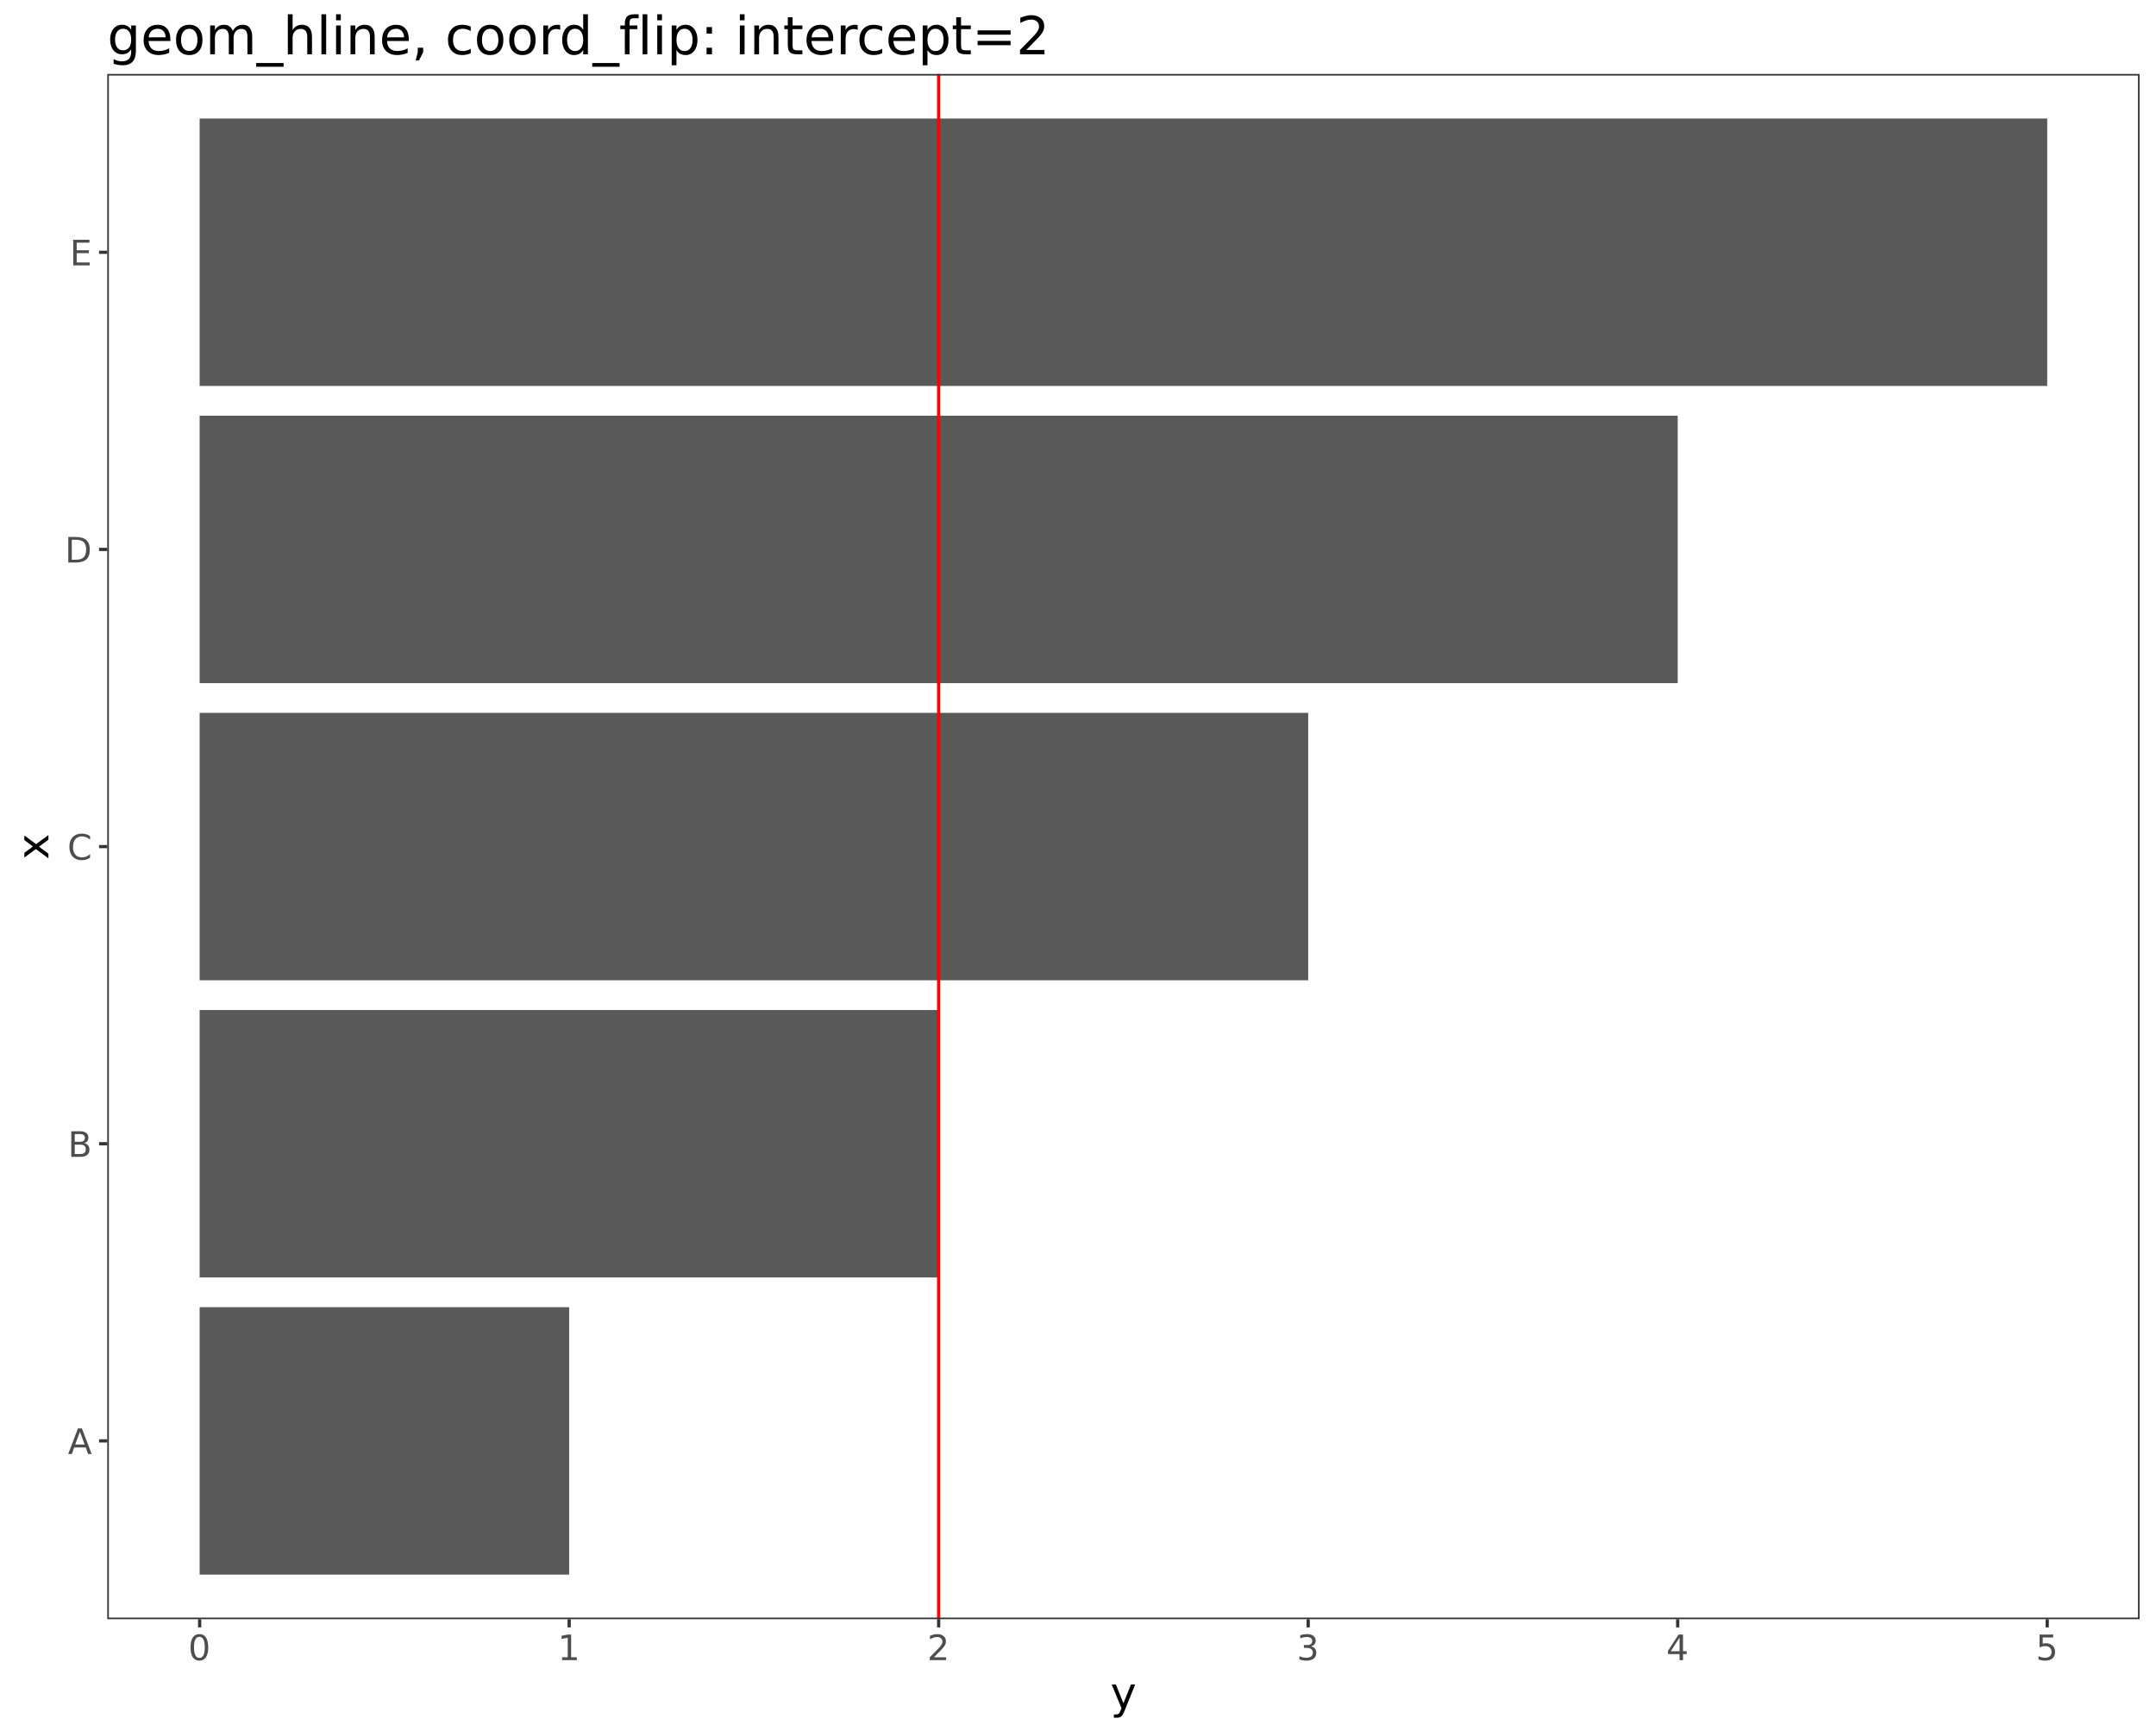
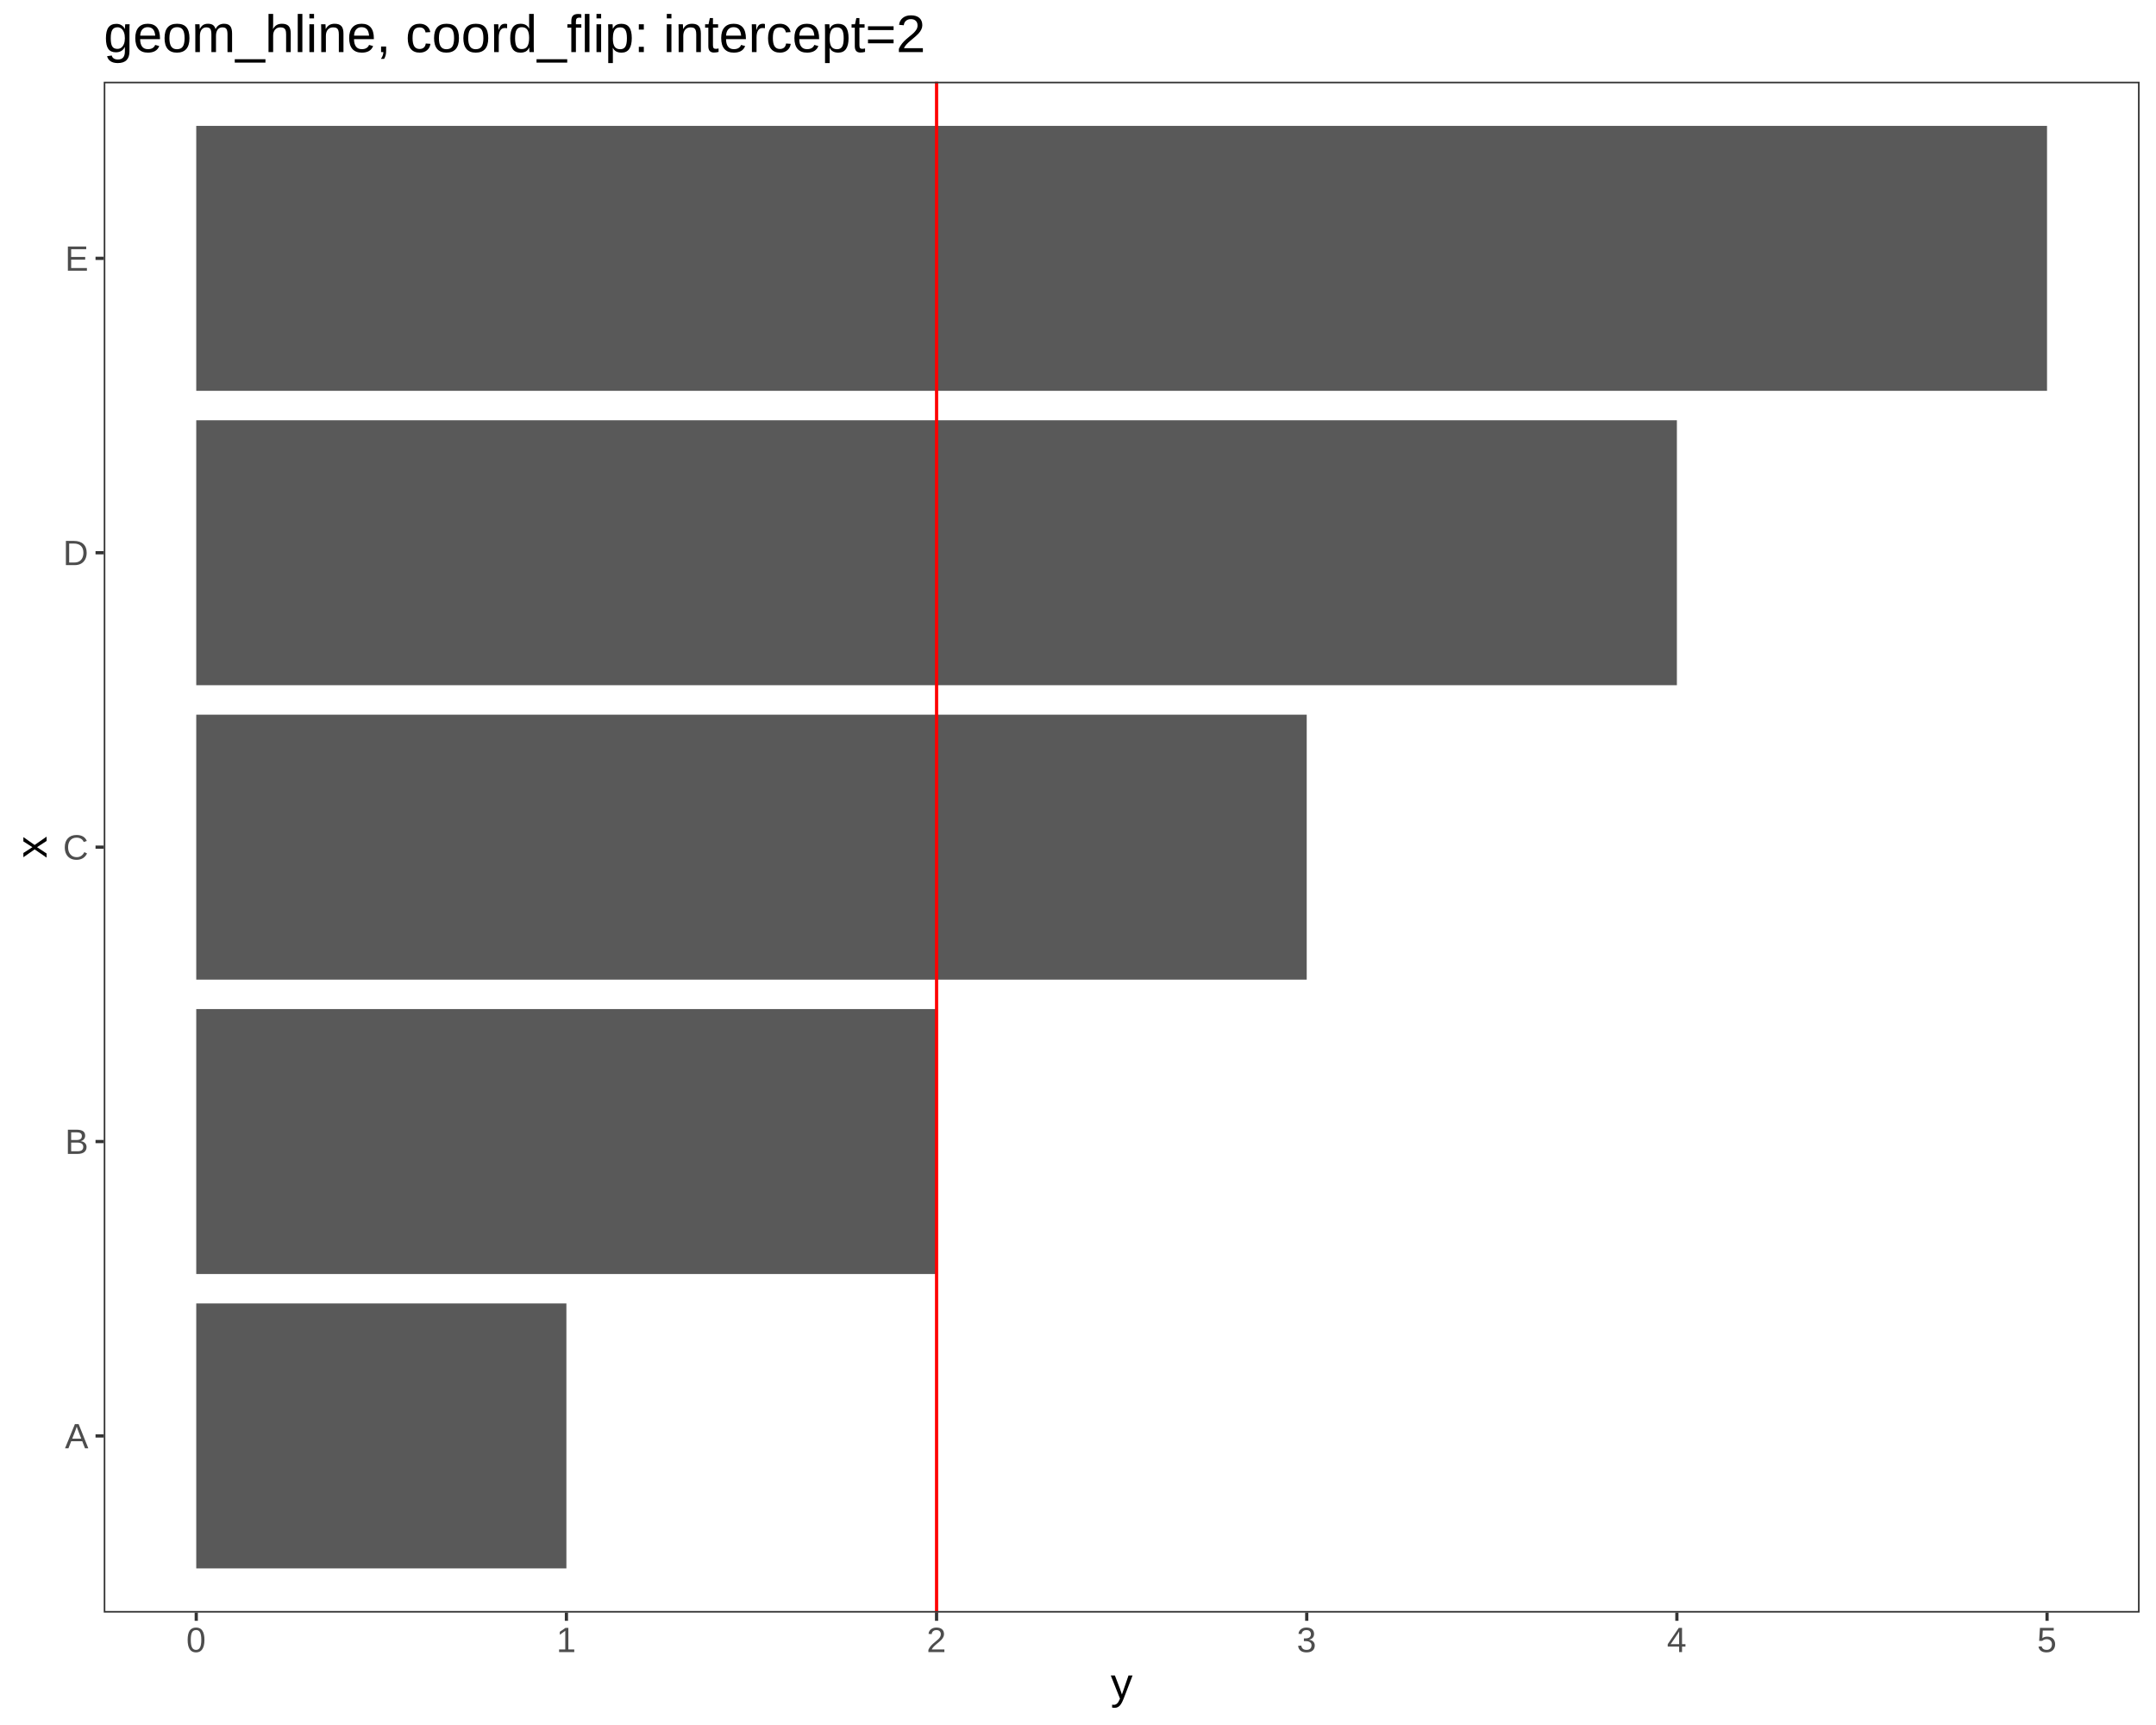
<svg xmlns="http://www.w3.org/2000/svg" viewBox="0 0 720.00 576.00">
  <defs>
    <style type="text/css">
    line, polyline, path, rect, circle {
      fill: none;
      stroke: #000000;
      stroke-linecap: round;
      stroke-linejoin: round;
      stroke-miterlimit: 10.00;
    }
  </style>
  </defs>
  <rect width="100%" height="100%" style="stroke: none; fill: #FFFFFF;" />
  <rect x="0.00" y="0.00" width="720.00" height="576.00" style="stroke-width: 1.07; stroke: #FFFFFF; fill: #FFFFFF;" />
  <defs>
    <clipPath id="cp1">
-       <rect x="35.82" y="24.70" width="678.70" height="515.97" />
+       <rect x="34.64" y="27.28" width="679.88" height="511.18" />
    </clipPath>
  </defs>
-   <rect x="35.82" y="24.70" width="678.70" height="515.97" style="stroke-width: 1.07; stroke: none; fill: #FFFFFF;" clip-path="url(#cp1)" />
-   <rect x="66.67" y="436.49" width="123.40" height="89.30" style="stroke-width: 1.07; stroke: none; stroke-linecap: butt; fill: #595959;" clip-path="url(#cp1)" />
-   <rect x="66.67" y="337.26" width="246.80" height="89.30" style="stroke-width: 1.07; stroke: none; stroke-linecap: butt; fill: #595959;" clip-path="url(#cp1)" />
-   <rect x="66.67" y="238.03" width="370.20" height="89.30" style="stroke-width: 1.07; stroke: none; stroke-linecap: butt; fill: #595959;" clip-path="url(#cp1)" />
-   <rect x="66.67" y="138.81" width="493.60" height="89.30" style="stroke-width: 1.07; stroke: none; stroke-linecap: butt; fill: #595959;" clip-path="url(#cp1)" />
-   <rect x="66.67" y="39.58" width="617.00" height="89.30" style="stroke-width: 1.07; stroke: none; stroke-linecap: butt; fill: #595959;" clip-path="url(#cp1)" />
-   <line x1="313.47" y1="540.67" x2="313.47" y2="24.70" style="stroke-width: 1.07; stroke: #FF0000; stroke-linecap: butt;" clip-path="url(#cp1)" />
-   <rect x="35.82" y="24.70" width="678.70" height="515.97" style="stroke-width: 1.07; stroke: #333333;" clip-path="url(#cp1)" />
+   <rect x="34.64" y="27.28" width="679.88" height="511.18" style="stroke-width: 1.07; stroke: none; fill: #FFFFFF;" clip-path="url(#cp1)" />
+   <rect x="65.54" y="435.24" width="123.61" height="88.47" style="stroke-width: 1.07; stroke: none; stroke-linecap: butt; fill: #595959;" clip-path="url(#cp1)" />
+   <rect x="65.54" y="336.94" width="247.23" height="88.47" style="stroke-width: 1.07; stroke: none; stroke-linecap: butt; fill: #595959;" clip-path="url(#cp1)" />
+   <rect x="65.54" y="238.64" width="370.84" height="88.47" style="stroke-width: 1.07; stroke: none; stroke-linecap: butt; fill: #595959;" clip-path="url(#cp1)" />
+   <rect x="65.54" y="140.33" width="494.46" height="88.47" style="stroke-width: 1.07; stroke: none; stroke-linecap: butt; fill: #595959;" clip-path="url(#cp1)" />
+   <rect x="65.54" y="42.03" width="618.07" height="88.47" style="stroke-width: 1.07; stroke: none; stroke-linecap: butt; fill: #595959;" clip-path="url(#cp1)" />
+   <line x1="312.77" y1="538.46" x2="312.77" y2="27.28" style="stroke-width: 1.07; stroke: #FF0000; stroke-linecap: butt;" clip-path="url(#cp1)" />
+   <rect x="34.64" y="27.28" width="679.88" height="511.18" style="stroke-width: 1.07; stroke: #333333;" clip-path="url(#cp1)" />
  <defs>
    <clipPath id="cp2">
      <rect x="0.00" y="0.00" width="720.00" height="576.00" />
    </clipPath>
  </defs>
  <g clip-path="url(#cp2)">
-     <text x="22.68" y="485.51" style="font-size: 8.80pt; fill: #4D4D4D; font-family: Bitstream Vera Sans;">A</text>
+     <text x="21.70" y="483.61" style="font-size: 8.80pt; fill: #4D4D4D; font-family: Liberation Sans;">A</text>
  </g>
  <g clip-path="url(#cp2)">
-     <text x="22.65" y="386.29" style="font-size: 8.80pt; fill: #4D4D4D; font-family: Bitstream Vera Sans;">B</text>
+     <text x="21.70" y="385.30" style="font-size: 8.80pt; fill: #4D4D4D; font-family: Liberation Sans;">B</text>
  </g>
  <g clip-path="url(#cp2)">
-     <text x="22.51" y="287.06" style="font-size: 8.80pt; fill: #4D4D4D; font-family: Bitstream Vera Sans;">C</text>
+     <text x="21.04" y="287.00" style="font-size: 8.80pt; fill: #4D4D4D; font-family: Liberation Sans;">C</text>
  </g>
  <g clip-path="url(#cp2)">
-     <text x="21.65" y="187.84" style="font-size: 8.80pt; fill: #4D4D4D; font-family: Bitstream Vera Sans;">D</text>
+     <text x="21.04" y="188.70" style="font-size: 8.80pt; fill: #4D4D4D; font-family: Liberation Sans;">D</text>
  </g>
  <g clip-path="url(#cp2)">
-     <text x="23.30" y="88.61" style="font-size: 8.80pt; fill: #4D4D4D; font-family: Bitstream Vera Sans;">E</text>
+     <text x="21.70" y="90.39" style="font-size: 8.80pt; fill: #4D4D4D; font-family: Liberation Sans;">E</text>
  </g>
-   <polyline points="33.08,481.14 35.82,481.14 " style="stroke-width: 1.07; stroke: #333333; stroke-linecap: butt;" clip-path="url(#cp2)" />
-   <polyline points="33.08,381.91 35.82,381.91 " style="stroke-width: 1.07; stroke: #333333; stroke-linecap: butt;" clip-path="url(#cp2)" />
-   <polyline points="33.08,282.69 35.82,282.69 " style="stroke-width: 1.07; stroke: #333333; stroke-linecap: butt;" clip-path="url(#cp2)" />
-   <polyline points="33.08,183.46 35.82,183.46 " style="stroke-width: 1.07; stroke: #333333; stroke-linecap: butt;" clip-path="url(#cp2)" />
-   <polyline points="33.08,84.24 35.82,84.24 " style="stroke-width: 1.07; stroke: #333333; stroke-linecap: butt;" clip-path="url(#cp2)" />
-   <polyline points="66.67,543.41 66.67,540.67 " style="stroke-width: 1.07; stroke: #333333; stroke-linecap: butt;" clip-path="url(#cp2)" />
-   <polyline points="190.07,543.41 190.07,540.67 " style="stroke-width: 1.07; stroke: #333333; stroke-linecap: butt;" clip-path="url(#cp2)" />
-   <polyline points="313.47,543.41 313.47,540.67 " style="stroke-width: 1.07; stroke: #333333; stroke-linecap: butt;" clip-path="url(#cp2)" />
-   <polyline points="436.87,543.41 436.87,540.67 " style="stroke-width: 1.07; stroke: #333333; stroke-linecap: butt;" clip-path="url(#cp2)" />
-   <polyline points="560.27,543.41 560.27,540.67 " style="stroke-width: 1.07; stroke: #333333; stroke-linecap: butt;" clip-path="url(#cp2)" />
-   <polyline points="683.67,543.41 683.67,540.67 " style="stroke-width: 1.07; stroke: #333333; stroke-linecap: butt;" clip-path="url(#cp2)" />
+   <polyline points="31.90,479.48 34.64,479.48 " style="stroke-width: 1.07; stroke: #333333; stroke-linecap: butt;" clip-path="url(#cp2)" />
+   <polyline points="31.90,381.18 34.64,381.18 " style="stroke-width: 1.07; stroke: #333333; stroke-linecap: butt;" clip-path="url(#cp2)" />
+   <polyline points="31.90,282.87 34.64,282.87 " style="stroke-width: 1.07; stroke: #333333; stroke-linecap: butt;" clip-path="url(#cp2)" />
+   <polyline points="31.90,184.57 34.64,184.57 " style="stroke-width: 1.07; stroke: #333333; stroke-linecap: butt;" clip-path="url(#cp2)" />
+   <polyline points="31.90,86.27 34.64,86.27 " style="stroke-width: 1.07; stroke: #333333; stroke-linecap: butt;" clip-path="url(#cp2)" />
+   <polyline points="65.54,541.20 65.54,538.46 " style="stroke-width: 1.07; stroke: #333333; stroke-linecap: butt;" clip-path="url(#cp2)" />
+   <polyline points="189.16,541.20 189.16,538.46 " style="stroke-width: 1.07; stroke: #333333; stroke-linecap: butt;" clip-path="url(#cp2)" />
+   <polyline points="312.77,541.20 312.77,538.46 " style="stroke-width: 1.07; stroke: #333333; stroke-linecap: butt;" clip-path="url(#cp2)" />
+   <polyline points="436.39,541.20 436.39,538.46 " style="stroke-width: 1.07; stroke: #333333; stroke-linecap: butt;" clip-path="url(#cp2)" />
+   <polyline points="560.00,541.20 560.00,538.46 " style="stroke-width: 1.07; stroke: #333333; stroke-linecap: butt;" clip-path="url(#cp2)" />
+   <polyline points="683.62,541.20 683.62,538.46 " style="stroke-width: 1.07; stroke: #333333; stroke-linecap: butt;" clip-path="url(#cp2)" />
  <g clip-path="url(#cp2)">
-     <text x="62.85" y="554.35" style="font-size: 8.80pt; fill: #4D4D4D; font-family: Bitstream Vera Sans;">0</text>
+     <text x="62.21" y="551.65" style="font-size: 8.80pt; fill: #4D4D4D; font-family: Liberation Sans;">0</text>
  </g>
  <g clip-path="url(#cp2)">
-     <text x="186.25" y="554.35" style="font-size: 8.80pt; fill: #4D4D4D; font-family: Bitstream Vera Sans;">1</text>
+     <text x="185.82" y="551.65" style="font-size: 8.80pt; fill: #4D4D4D; font-family: Liberation Sans;">1</text>
  </g>
  <g clip-path="url(#cp2)">
-     <text x="309.65" y="554.35" style="font-size: 8.80pt; fill: #4D4D4D; font-family: Bitstream Vera Sans;">2</text>
+     <text x="309.44" y="551.65" style="font-size: 8.80pt; fill: #4D4D4D; font-family: Liberation Sans;">2</text>
  </g>
  <g clip-path="url(#cp2)">
-     <text x="433.05" y="554.35" style="font-size: 8.80pt; fill: #4D4D4D; font-family: Bitstream Vera Sans;">3</text>
+     <text x="433.05" y="551.65" style="font-size: 8.80pt; fill: #4D4D4D; font-family: Liberation Sans;">3</text>
  </g>
  <g clip-path="url(#cp2)">
-     <text x="556.45" y="554.35" style="font-size: 8.80pt; fill: #4D4D4D; font-family: Bitstream Vera Sans;">4</text>
+     <text x="556.67" y="551.65" style="font-size: 8.80pt; fill: #4D4D4D; font-family: Liberation Sans;">4</text>
  </g>
  <g clip-path="url(#cp2)">
-     <text x="679.85" y="554.35" style="font-size: 8.80pt; fill: #4D4D4D; font-family: Bitstream Vera Sans;">5</text>
+     <text x="680.28" y="551.65" style="font-size: 8.80pt; fill: #4D4D4D; font-family: Liberation Sans;">5</text>
  </g>
  <g clip-path="url(#cp2)">
-     <text x="370.83" y="570.52" style="font-size: 11.00pt; font-family: Bitstream Vera Sans;">y</text>
+     <text x="370.91" y="567.21" style="font-size: 11.00pt; font-family: Liberation Sans;">y</text>
  </g>
  <g clip-path="url(#cp2)">
-     <text transform="translate(16.17,287.03) rotate(-90)" style="font-size: 11.00pt; font-family: Bitstream Vera Sans;">x</text>
+     <text transform="translate(15.56,286.54) rotate(-90)" style="font-size: 11.00pt; font-family: Liberation Sans;">x</text>
  </g>
  <g clip-path="url(#cp2)">
-     <text x="35.82" y="18.13" style="font-size: 13.20pt; font-family: Bitstream Vera Sans;">geom_hline, coord_flip: intercept=2</text>
+     <text x="34.64" y="17.40" style="font-size: 13.20pt; font-family: Liberation Sans;">geom_hline, coord_flip: intercept=2</text>
  </g>
</svg>
